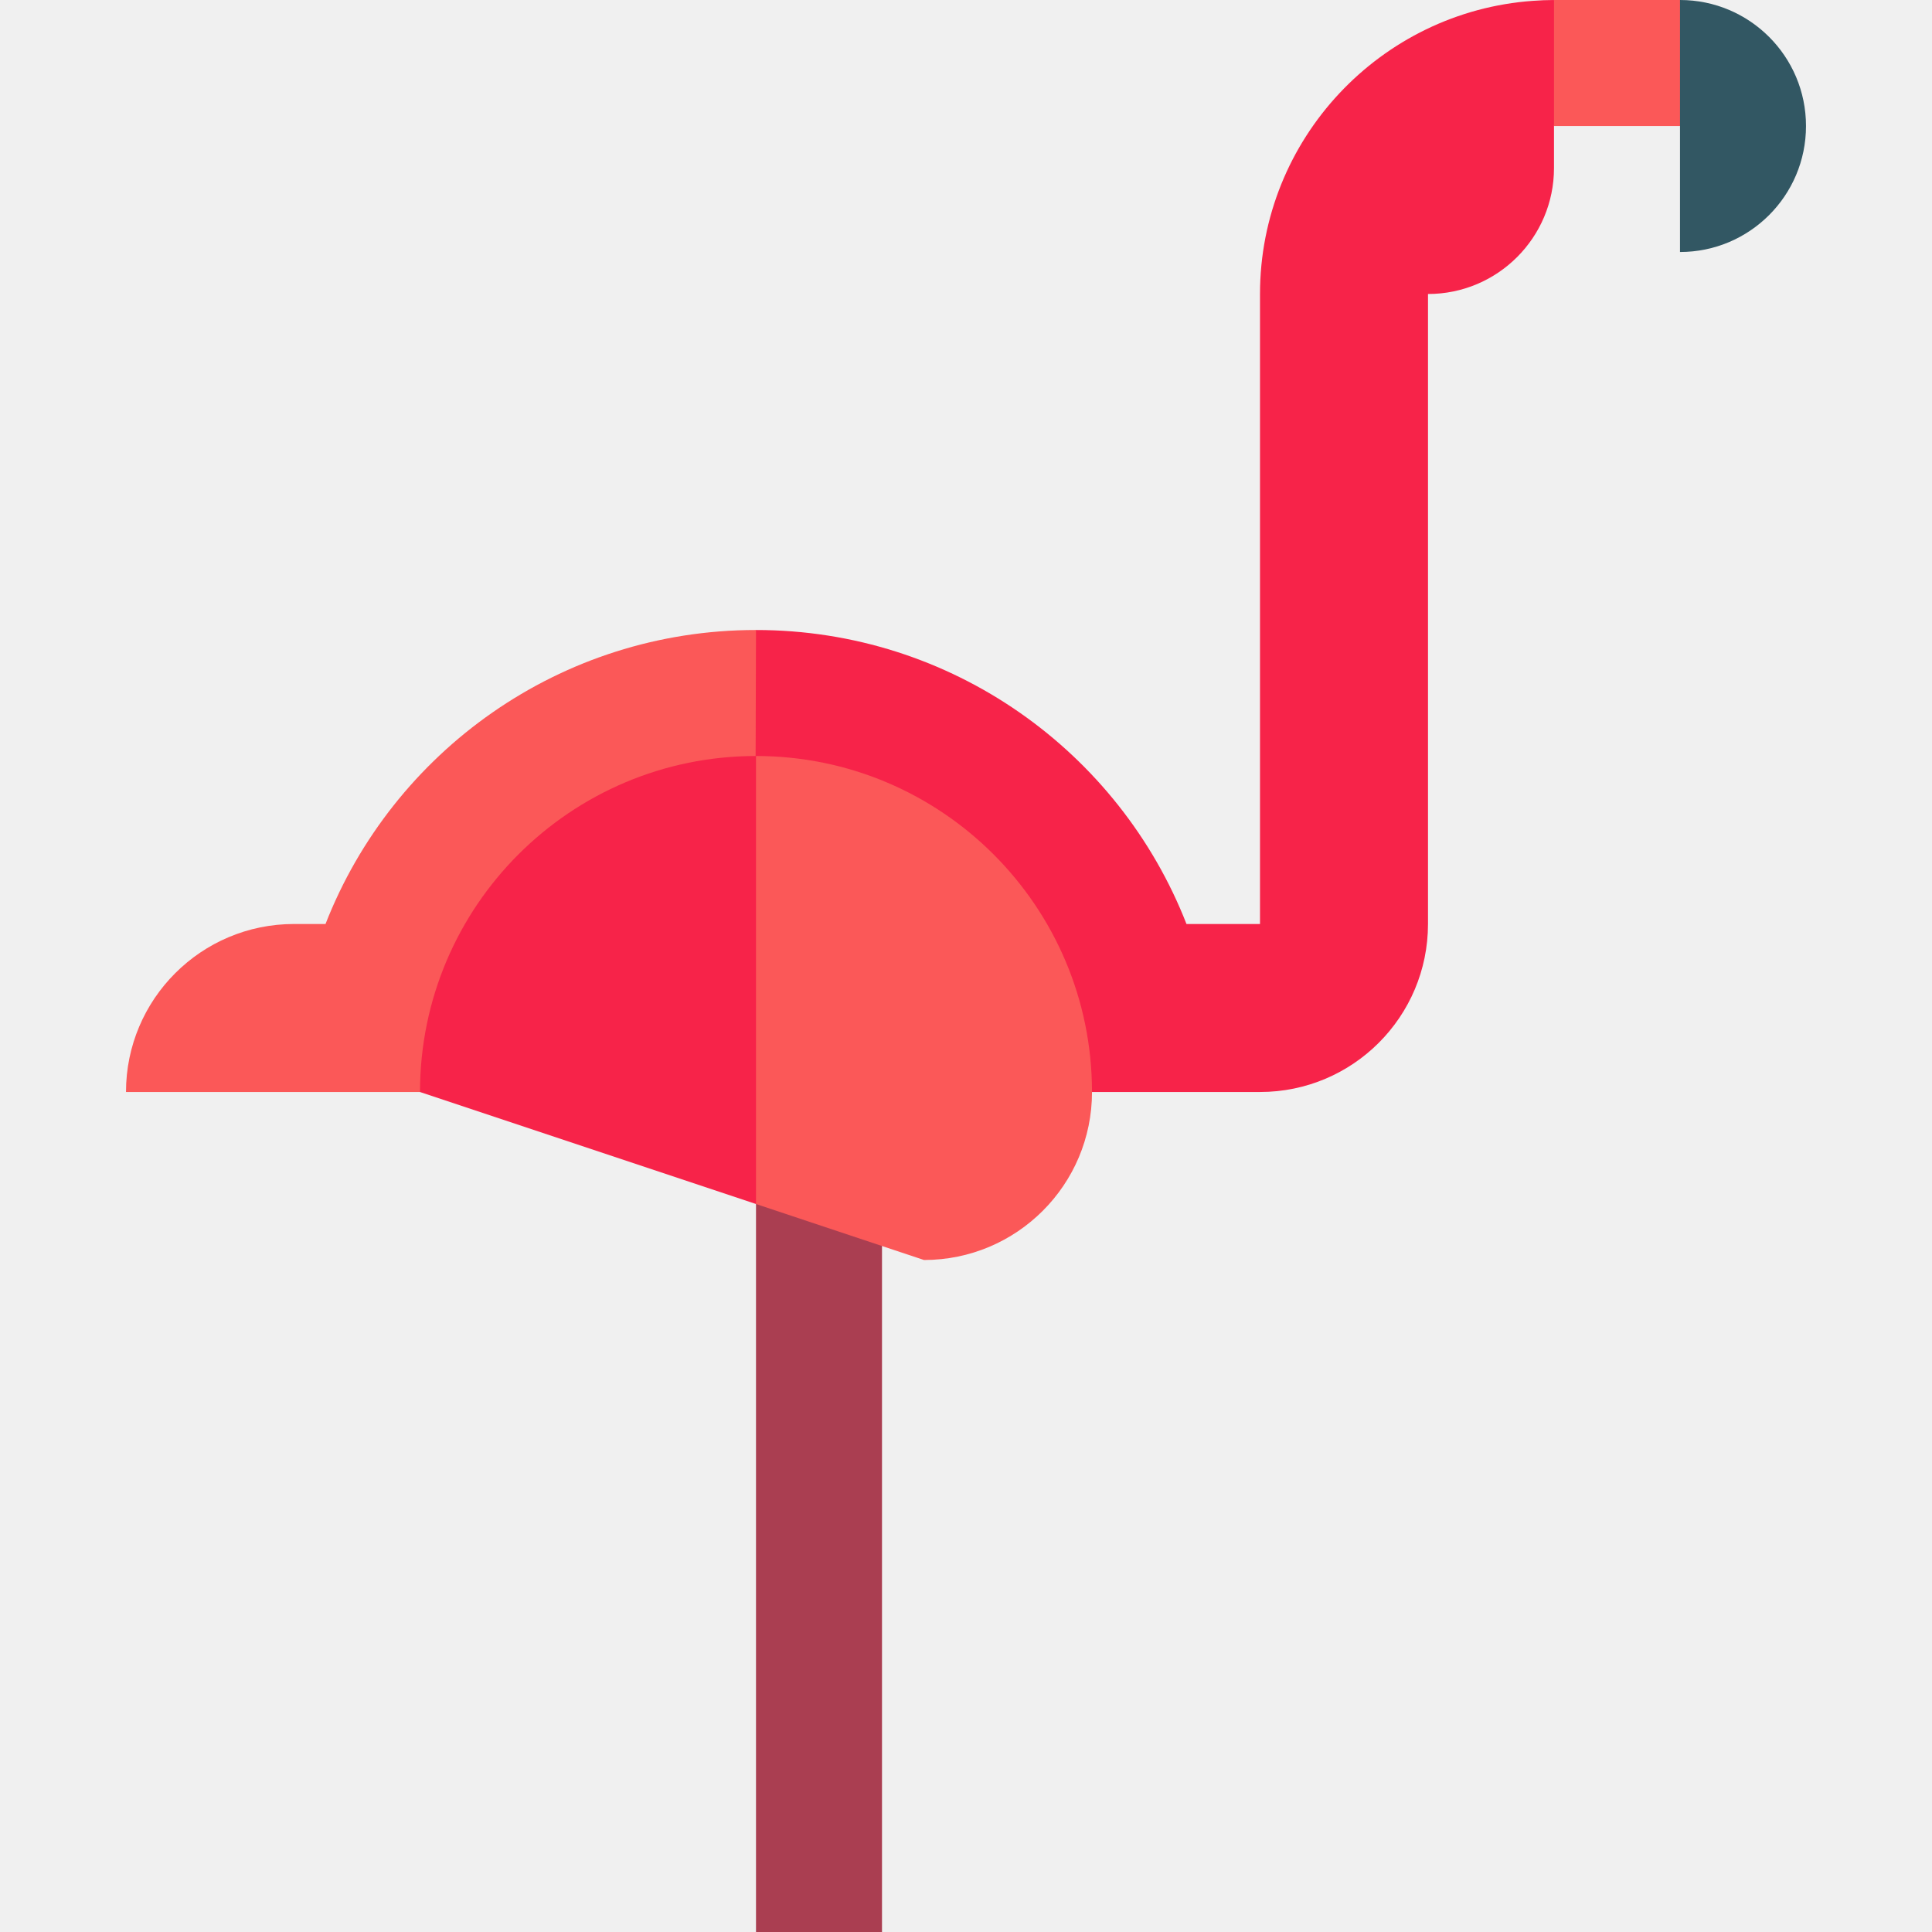
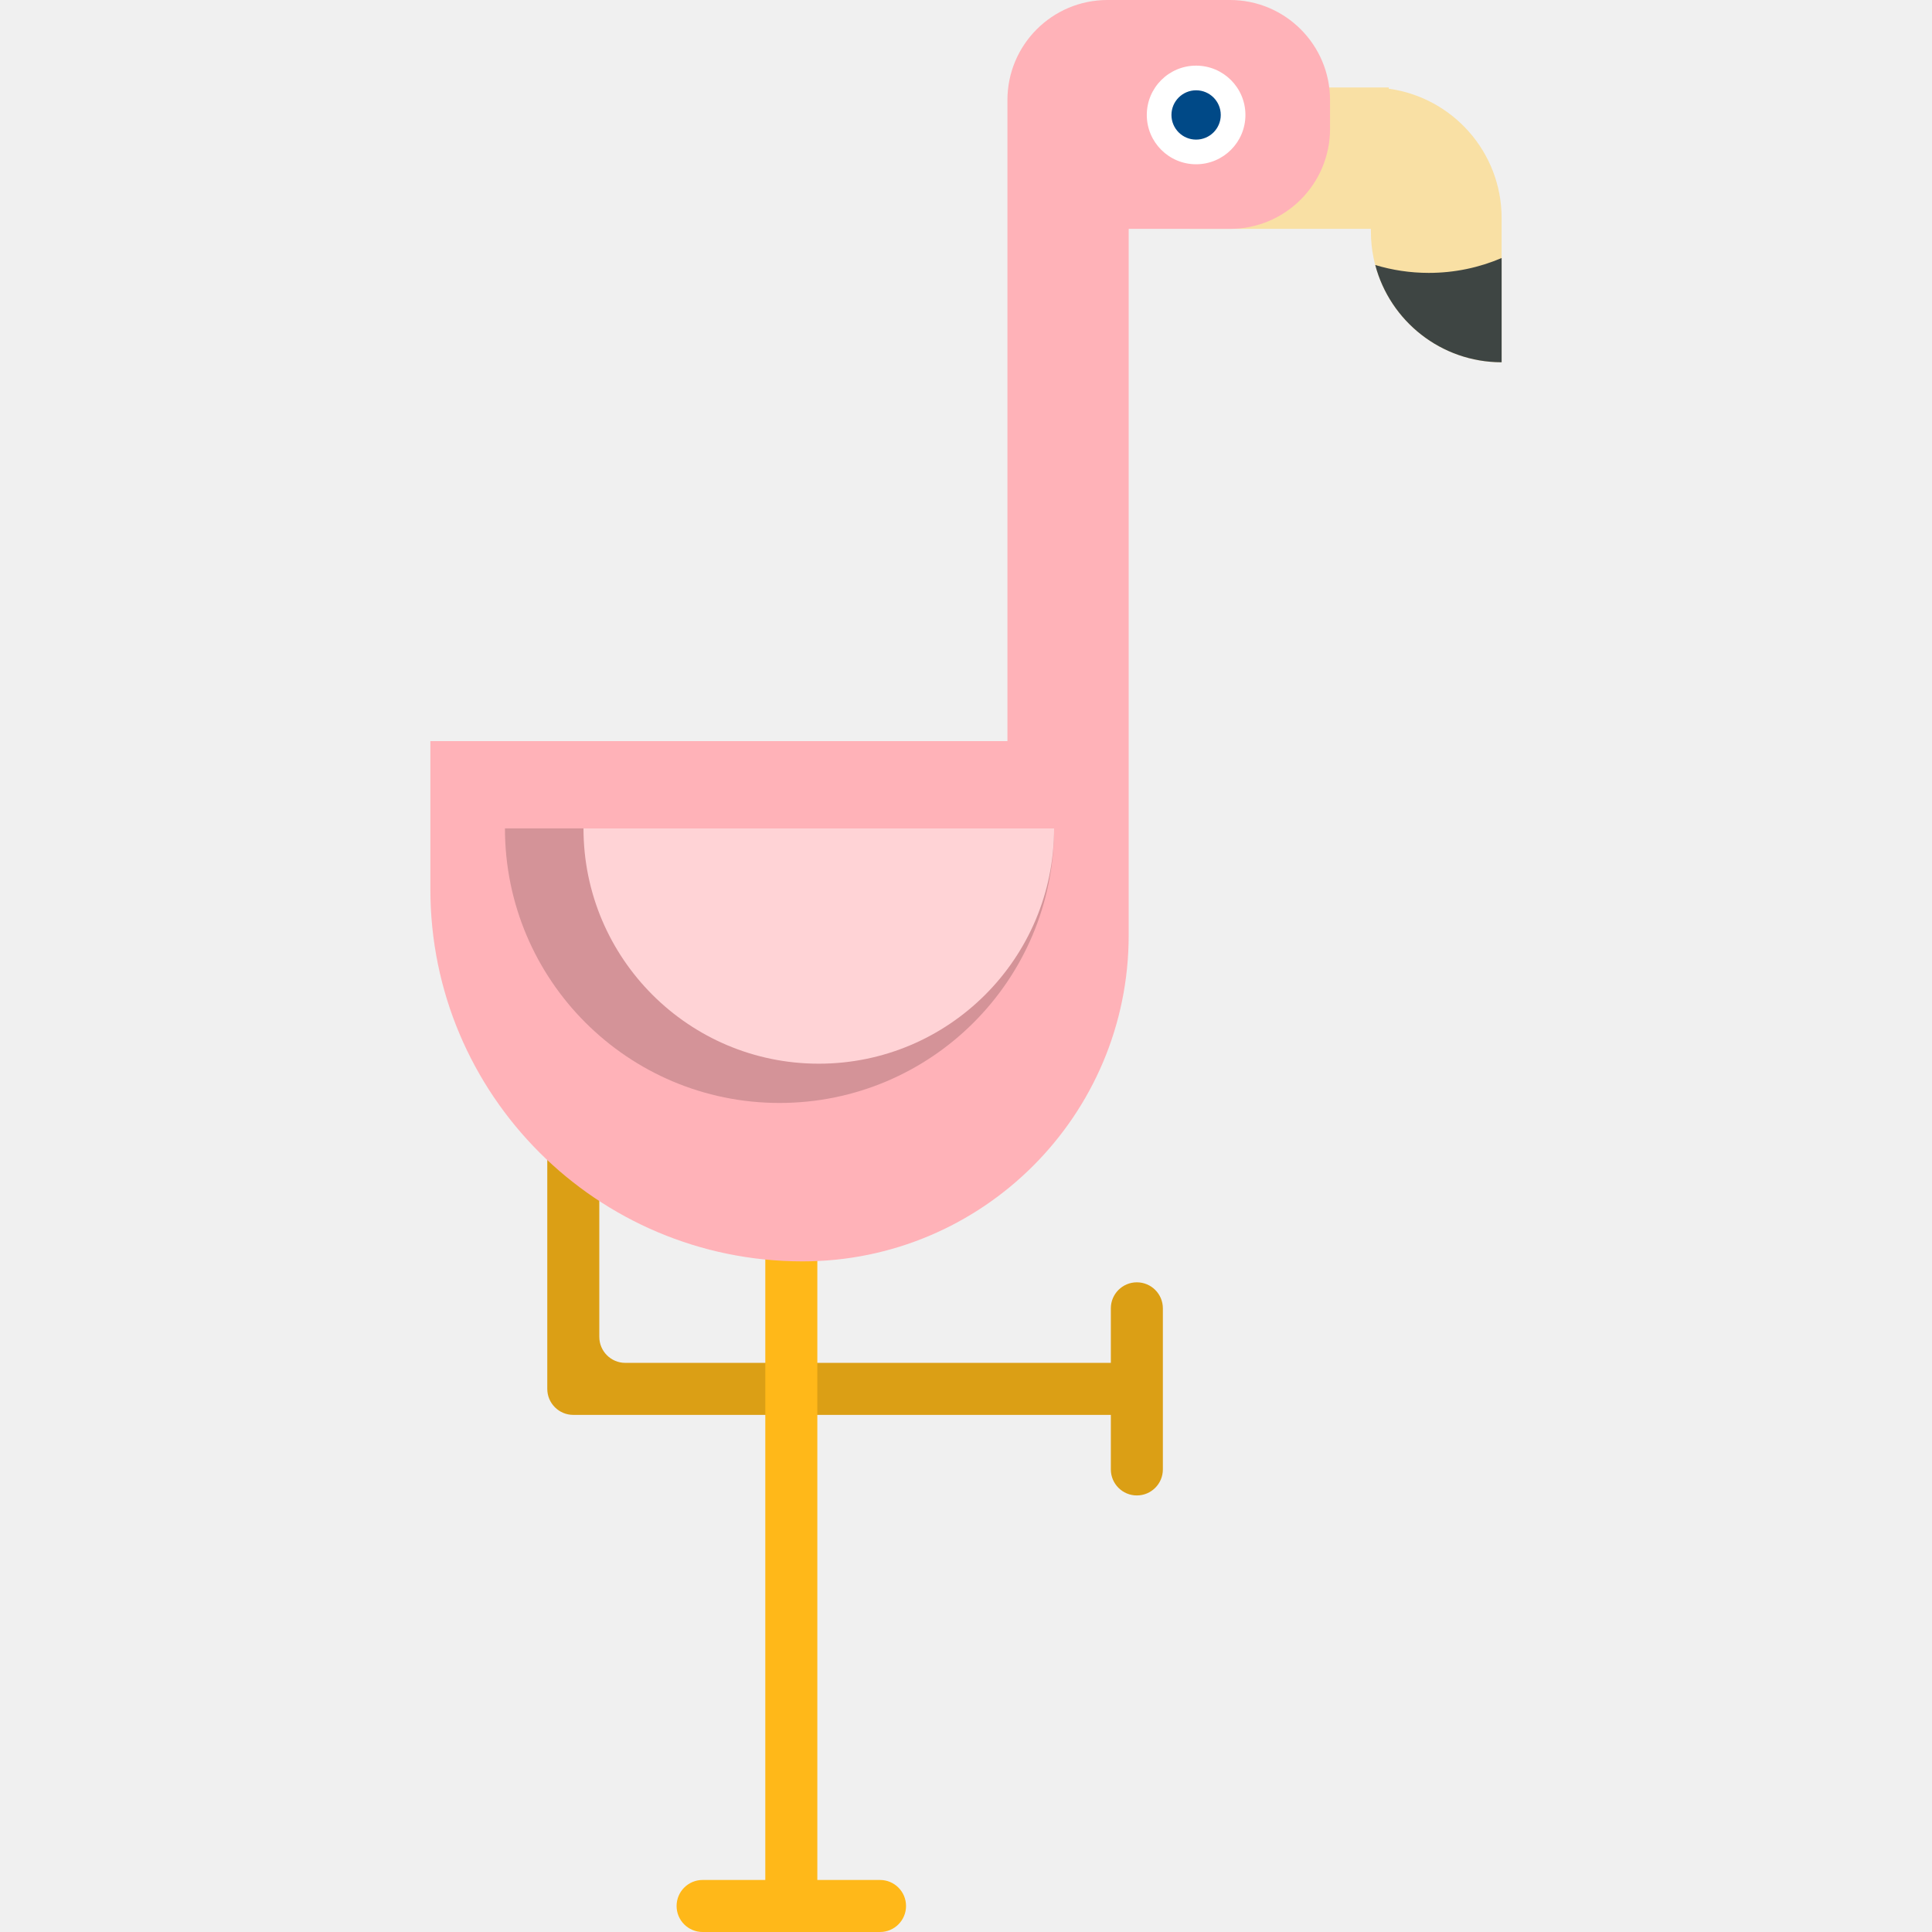
- <svg xmlns="http://www.w3.org/2000/svg" version="1.1" id="Layer_1" x="0px" y="0px" viewBox="0 0 512 512" style="enable-background:new 0 0 512 512;" xml:space="preserve">
-   <polygon style="fill:#FB5858;" points="411.826,0 398.84,16.696 411.826,33.391 445.217,33.391 457.461,15.212 445.217,0 " />
-   <polygon style="fill:#AA3E51;" points="200.348,512 233.739,512 233.739,276.405 200.348,277.148 " />
-   <path style="fill:#F72349;" d="M406.261,0.22c-40.371,2.866-72.348,36.605-72.348,77.693V244.87h-19.482  c-17.811-45.605-62.172-77.913-114.084-77.913l-60.475,122.805c49.178,0,96.464-0.371,149.518-0.371h44.522  c24.588,0,44.522-19.934,44.522-44.522V77.913c18.441,0,33.391-14.95,33.391-33.391V0C409.953,0,408.102,0.09,406.261,0.22z" />
-   <path style="fill:#FB5858;" d="M199.977,288.278l0.371-121.322c-51.911,0-96.273,32.308-114.084,77.913h-8.351  c-24.588,0-44.522,19.933-44.522,44.522h77.913C148.035,289.391,166.957,288.278,199.977,288.278z" />
-   <path style="fill:#F72349;" d="M200.348,200.348c-49.178,0-89.043,39.866-89.043,89.043l89.043,29.682l54.539-64.186  L200.348,200.348z" />
-   <path style="fill:#FB5858;" d="M200.348,200.348v118.725l44.522,14.84c24.588,0,44.522-19.934,44.522-44.522  C289.391,240.214,249.525,200.348,200.348,200.348z" />
-   <path style="fill:#325763;" d="M445.217,0v66.783c18.442,0,33.391-14.95,33.391-33.391S463.659,0,445.217,0z" />
+ <svg xmlns="http://www.w3.org/2000/svg" version="1.1" id="Capa_1" x="0px" y="0px" viewBox="0 0 420.542 420.542" style="enable-background:new 0 0 420.542 420.542;" xml:space="preserve">
+   <g>
+     <g>
+       <path style="fill:#DB9F15;" d="M241.799,307.982H124.79c-3.127,0-5.662-2.535-5.662-5.662v-64.672    c0-3.127,2.535-5.661,5.662-5.662l0,0c3.127,0,5.662,2.535,5.662,5.662l0.001,53.348c0,3.127,2.535,5.662,5.662,5.662    l105.684-0.001c3.127,0,5.662,2.535,5.662,5.662v0.001C247.461,305.446,244.926,307.982,241.799,307.982z" />
+       <path style="fill:#DB9F15;" d="M247.461,325.516L247.461,325.516c-3.127,0-5.662-2.535-5.662-5.662v-35.068    c0-3.127,2.535-5.661,5.662-5.662l0,0c3.127,0,5.662,2.535,5.662,5.662v35.068C253.123,322.98,250.588,325.515,247.461,325.516z" />
+     </g>
+     <g>
+       <path style="fill:#FFB819;" d="M172.247,414.88L172.247,414.88c-3.127,0-5.662-2.535-5.662-5.663V261.998    c0-3.127,2.535-5.662,5.662-5.662l0,0c3.127,0,5.662,2.535,5.662,5.662v147.219C177.909,412.345,175.375,414.88,172.247,414.88z" />
+       <path style="fill:#FFB819;" d="M191.557,420.542h-38.62c-3.127,0-5.662-2.535-5.662-5.662l0,0c0-3.128,2.535-5.663,5.662-5.663    h38.62c3.127,0,5.662,2.535,5.662,5.663l0,0C197.219,418.007,194.684,420.542,191.557,420.542z" />
+     </g>
+     <path style="fill:#F9E0A4;" d="M302.292,19.31v-0.271h-43.271v30.779h39.385v0.581c0,15.716,12.74,28.457,28.456,28.457v-31.36   C326.863,33.098,316.168,21.206,302.292,19.31z" />
+     <path style="fill:#FFB2B8;" d="M93.679,161.321v32.24c0,44.737,36.267,81.005,81.005,81.005l0,0   c39.211,0,70.999-31.787,70.999-70.999v-42.246H93.679z" />
+     <g>
+       <path style="fill:#D49398;" d="M109.913,180.314c0,33.009,26.759,59.768,59.768,59.768c33.008,0,59.768-26.759,59.768-59.768    H109.913z" />
+       <path style="fill:#FFD3D6;" d="M127.009,180.314c0,28.288,22.932,51.221,51.22,51.221c28.288,0,51.221-22.933,51.221-51.221    H127.009z" />
+     </g>
+     <path style="fill:#FFB2B8;" d="M267.733,0h-26.667c-12.027,0-21.777,9.75-21.777,21.778v139.543h26.396V49.818h22.049   c12.027,0,21.778-9.75,21.778-21.778v-6.262C289.511,9.75,279.76,0,267.733,0z" />
+     <path style="fill:#3E4543;" d="M311.003,59.4c-4.052,0-7.962-0.604-11.651-1.715c3.219,12.185,14.314,21.17,27.511,21.17V56.161   C321.993,58.244,316.634,59.4,311.003,59.4z" />
+     <g>
+       <circle style="fill:#FFFFFF;" cx="260.359" cy="25.022" r="10.734" />
+       <circle style="fill:#004987;" cx="260.359" cy="25.022" r="5.367" />
+     </g>
+   </g>
  <g>
</g>
  <g>
</g>
  <g>
</g>
  <g>
</g>
  <g>
</g>
  <g>
</g>
  <g>
</g>
  <g>
</g>
  <g>
</g>
  <g>
</g>
  <g>
</g>
  <g>
</g>
  <g>
</g>
  <g>
</g>
  <g>
</g>
</svg>
